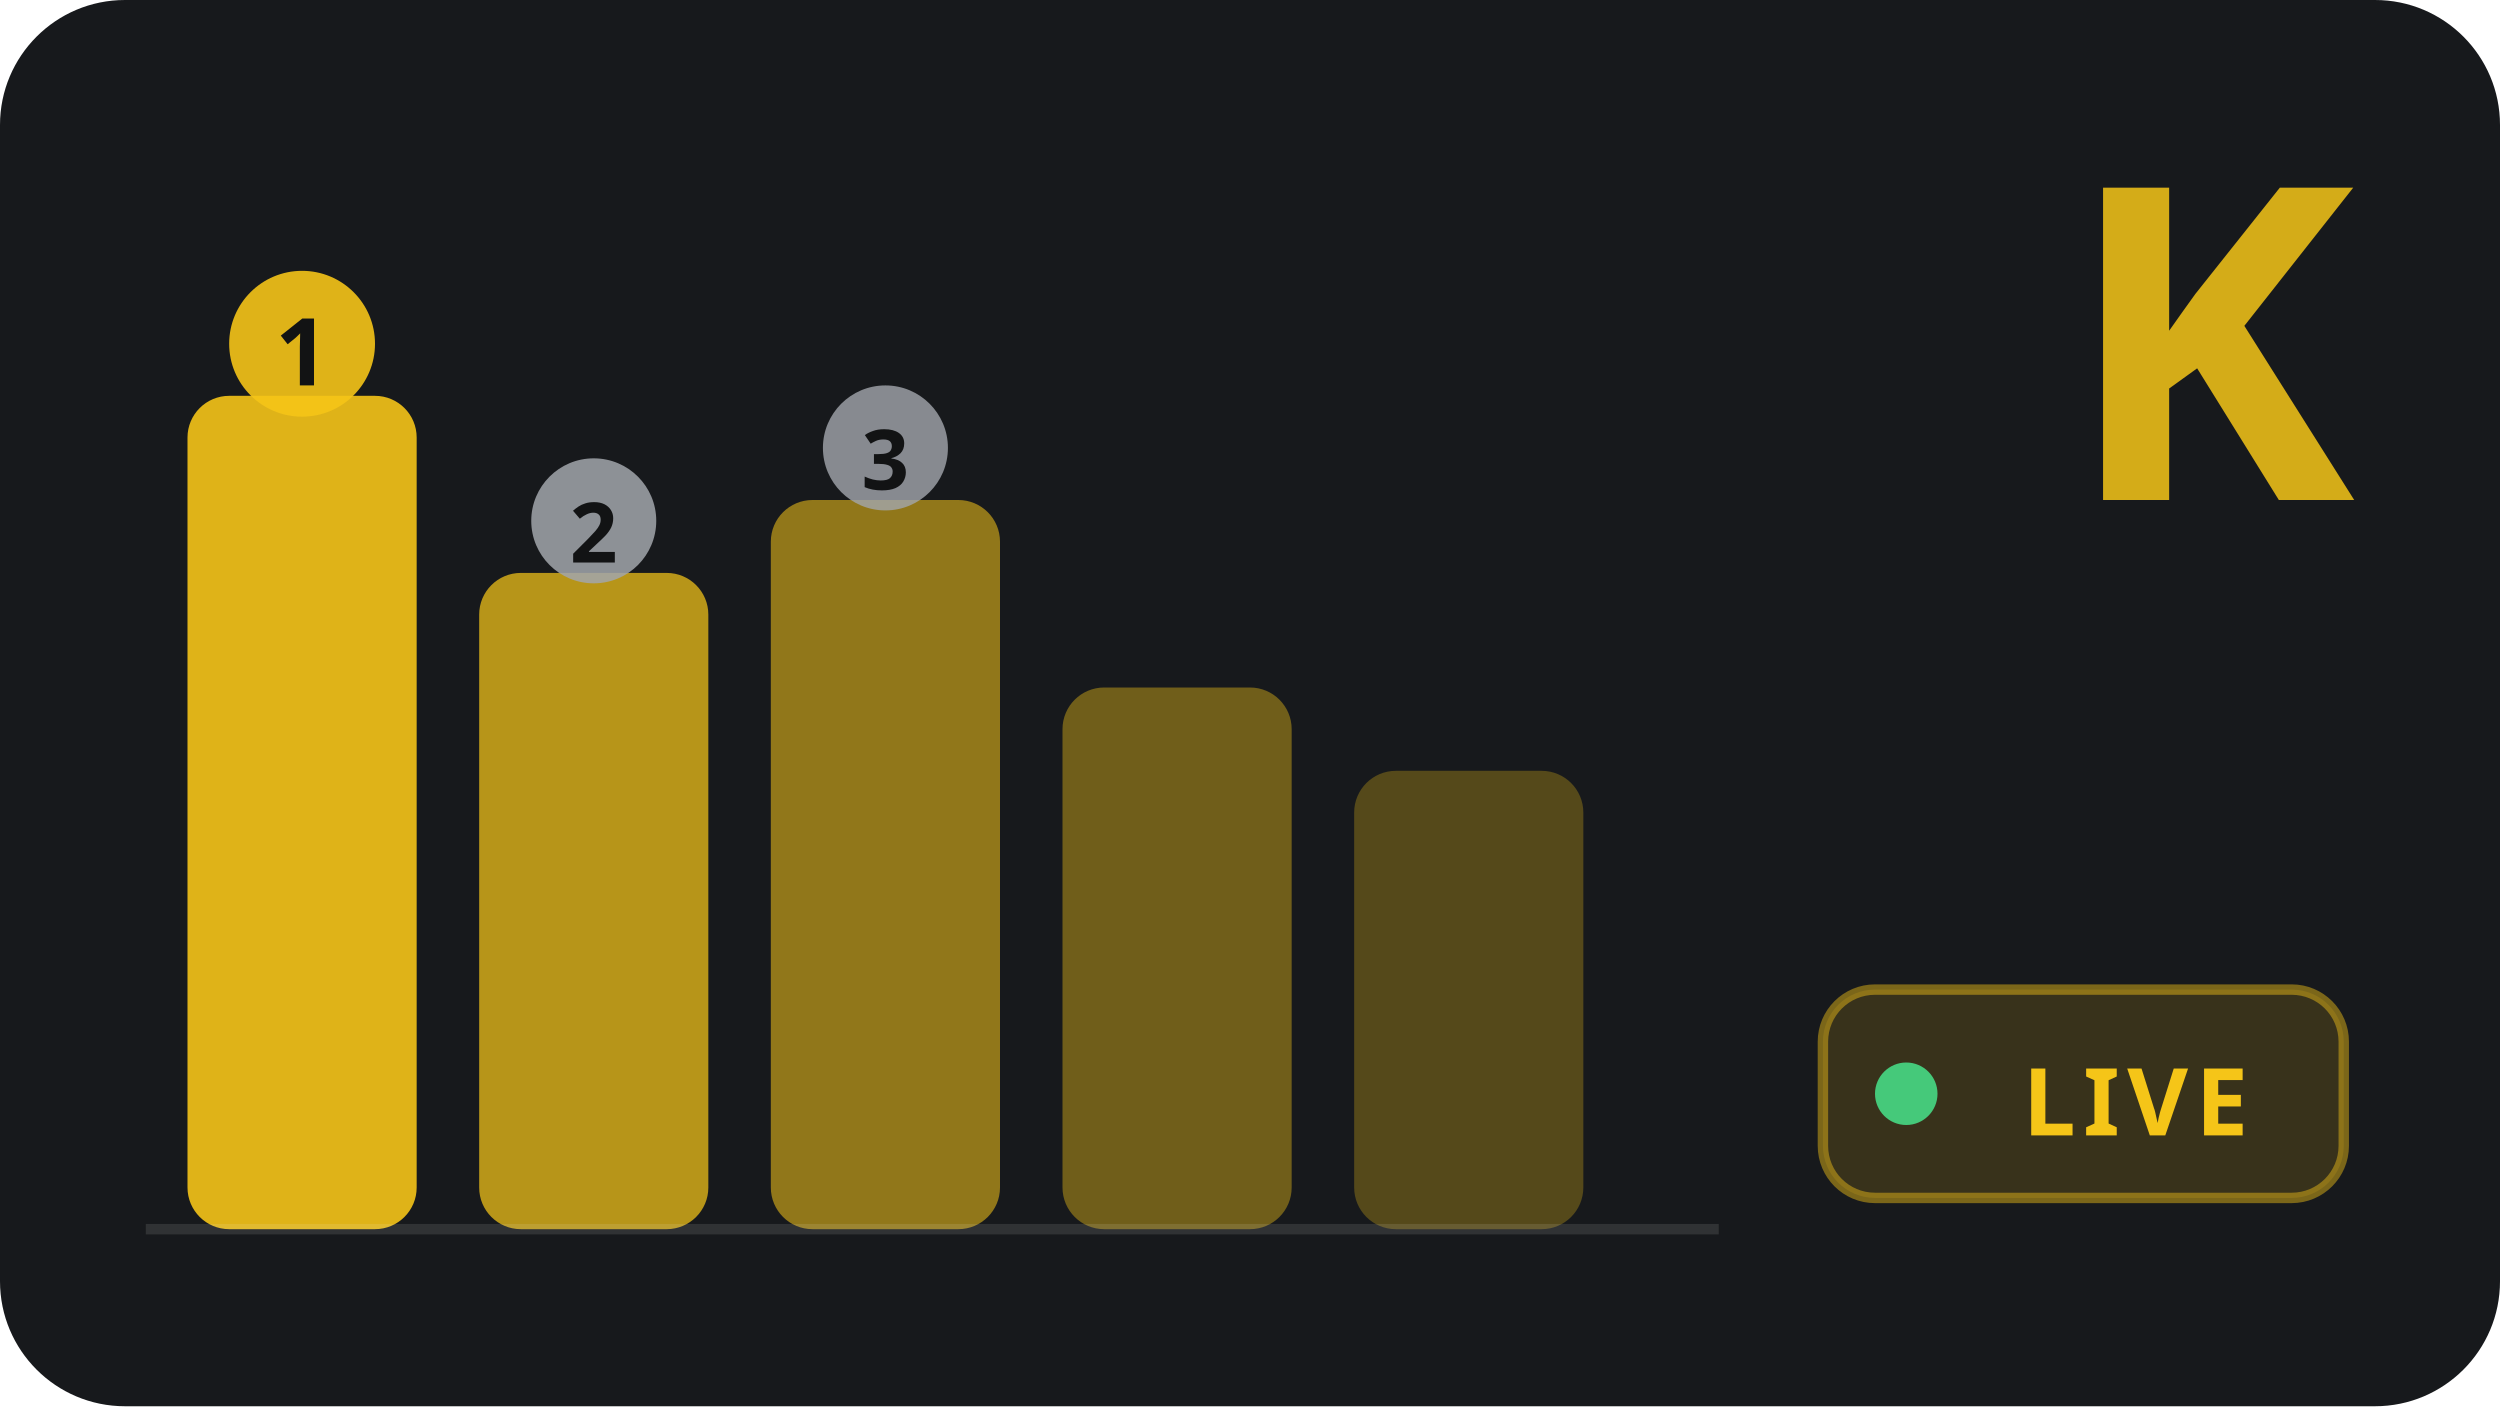
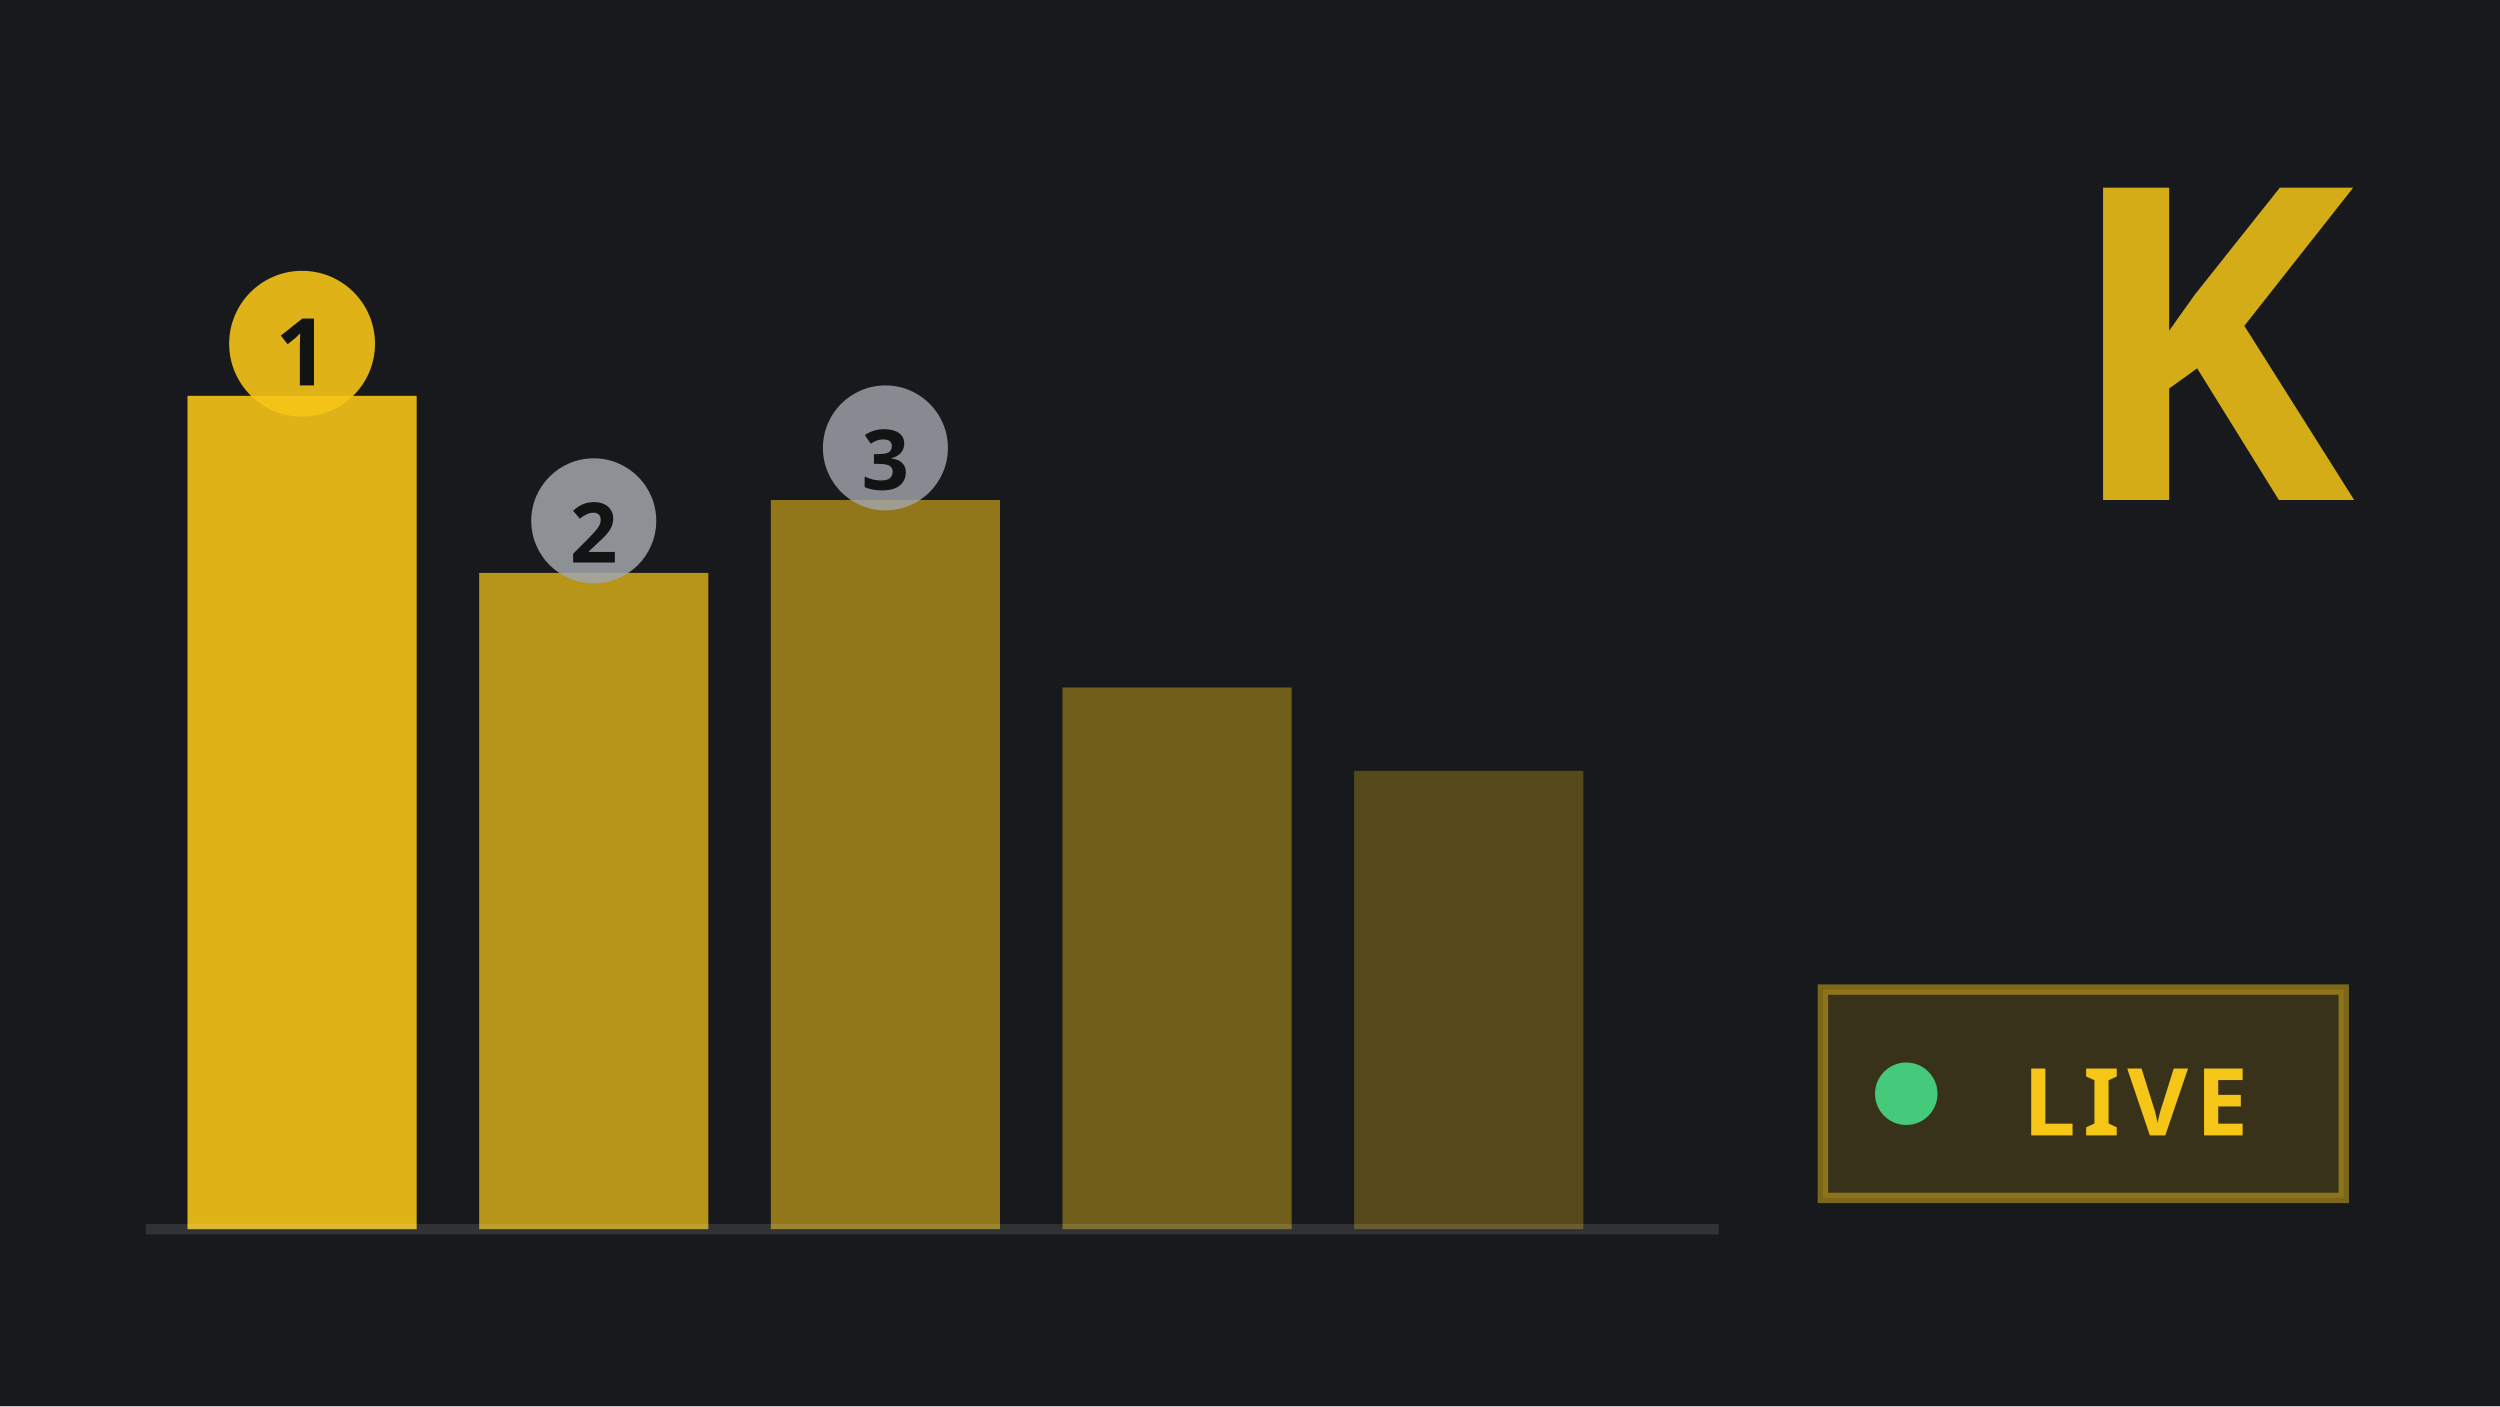
<svg xmlns="http://www.w3.org/2000/svg" viewBox="0 0 240 135">
-   <rect width="240" height="135" rx="12" fill="#17191c" />
-   <rect x="18" y="38" width="22" height="80" rx="4" fill="#f5c518" fill-opacity="0.90" />
-   <rect x="46" y="55" width="22" height="63" rx="4" fill="#f5c518" fill-opacity="0.72" />
-   <rect x="74" y="48" width="22" height="70" rx="4" fill="#f5c518" fill-opacity="0.55" />
-   <rect x="102" y="66" width="22" height="52" rx="4" fill="#f5c518" fill-opacity="0.40" />
-   <rect x="130" y="74" width="22" height="44" rx="4" fill="#f5c518" fill-opacity="0.28" />
+   <rect width="240" height="135" fill="#17191c" />
+   <rect x="18" y="38" width="22" height="80" fill="#f5c518" fill-opacity="0.90" />
+   <rect x="46" y="55" width="22" height="63" fill="#f5c518" fill-opacity="0.72" />
+   <rect x="74" y="48" width="22" height="70" fill="#f5c518" fill-opacity="0.55" />
+   <rect x="102" y="66" width="22" height="52" fill="#f5c518" fill-opacity="0.40" />
+   <rect x="130" y="74" width="22" height="44" fill="#f5c518" fill-opacity="0.28" />
  <line x1="14" y1="118" x2="165" y2="118" stroke="rgba(236,237,231,0.12)" stroke-width="1" />
  <circle cx="29" cy="33" r="7" fill="#f5c518" fill-opacity="0.9" />
  <text x="29" y="37" text-anchor="middle" font-family="ui-sans-serif,sans-serif" font-size="9" font-weight="800" fill="#121314">1</text>
  <circle cx="57" cy="50" r="6" fill="rgba(162,166,172,0.85)" />
  <text x="57" y="54" text-anchor="middle" font-family="ui-sans-serif,sans-serif" font-size="8" font-weight="800" fill="#121314">2</text>
  <circle cx="85" cy="43" r="6" fill="rgba(162,166,172,0.80)" />
  <text x="85" y="47" text-anchor="middle" font-family="ui-sans-serif,sans-serif" font-size="8" font-weight="800" fill="#121314">3</text>
  <text x="226" y="48" text-anchor="end" font-family="ui-sans-serif,sans-serif" font-size="42" font-weight="900" fill="#f5c518" fill-opacity="0.85">K</text>
-   <rect x="175" y="95" width="50" height="20" rx="5" fill="rgba(245,197,24,0.15)" stroke="rgba(245,197,24,0.45)" stroke-width="1" />
+   <rect x="175" y="95" width="50" height="20" fill="rgba(245,197,24,0.15)" stroke="rgba(245,197,24,0.45)" stroke-width="1" />
  <circle cx="183" cy="105" r="3" fill="#45c97a" />
  <text x="205" y="109" text-anchor="middle" font-family="ui-sans-serif,sans-serif" font-size="9" font-weight="700" fill="#f5c518" letter-spacing="0.08em">LIVE</text>
</svg>
